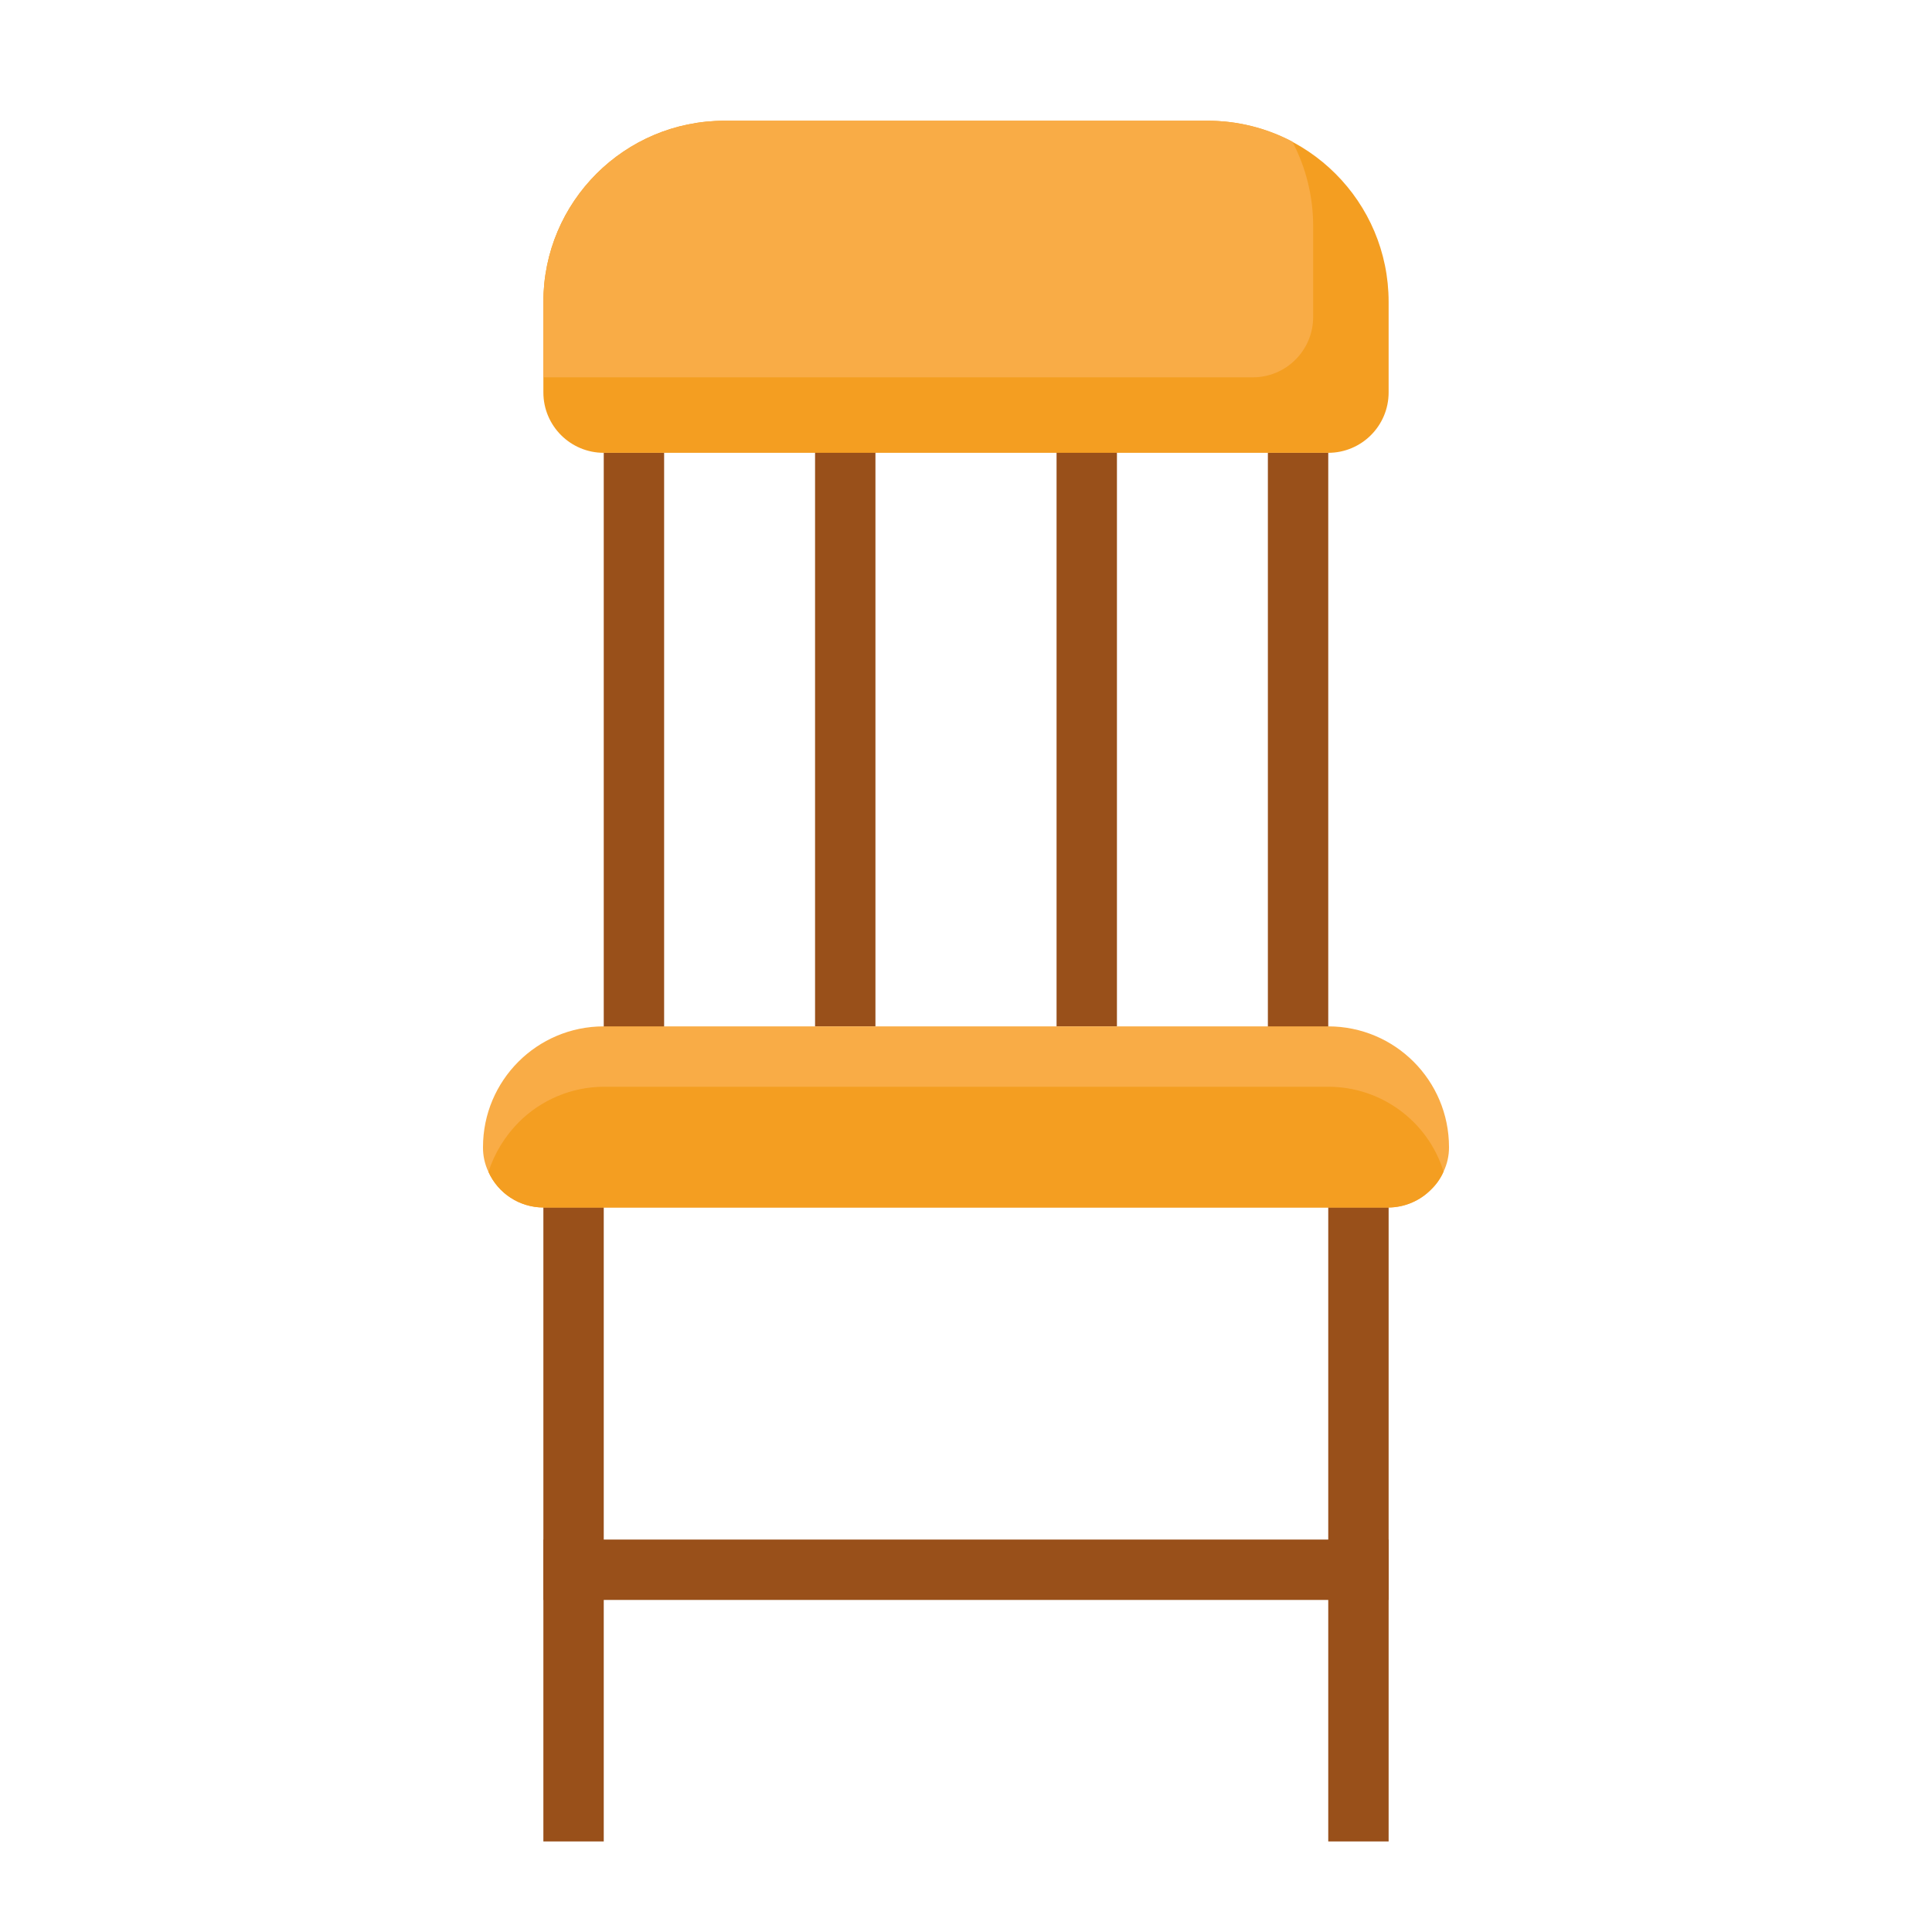
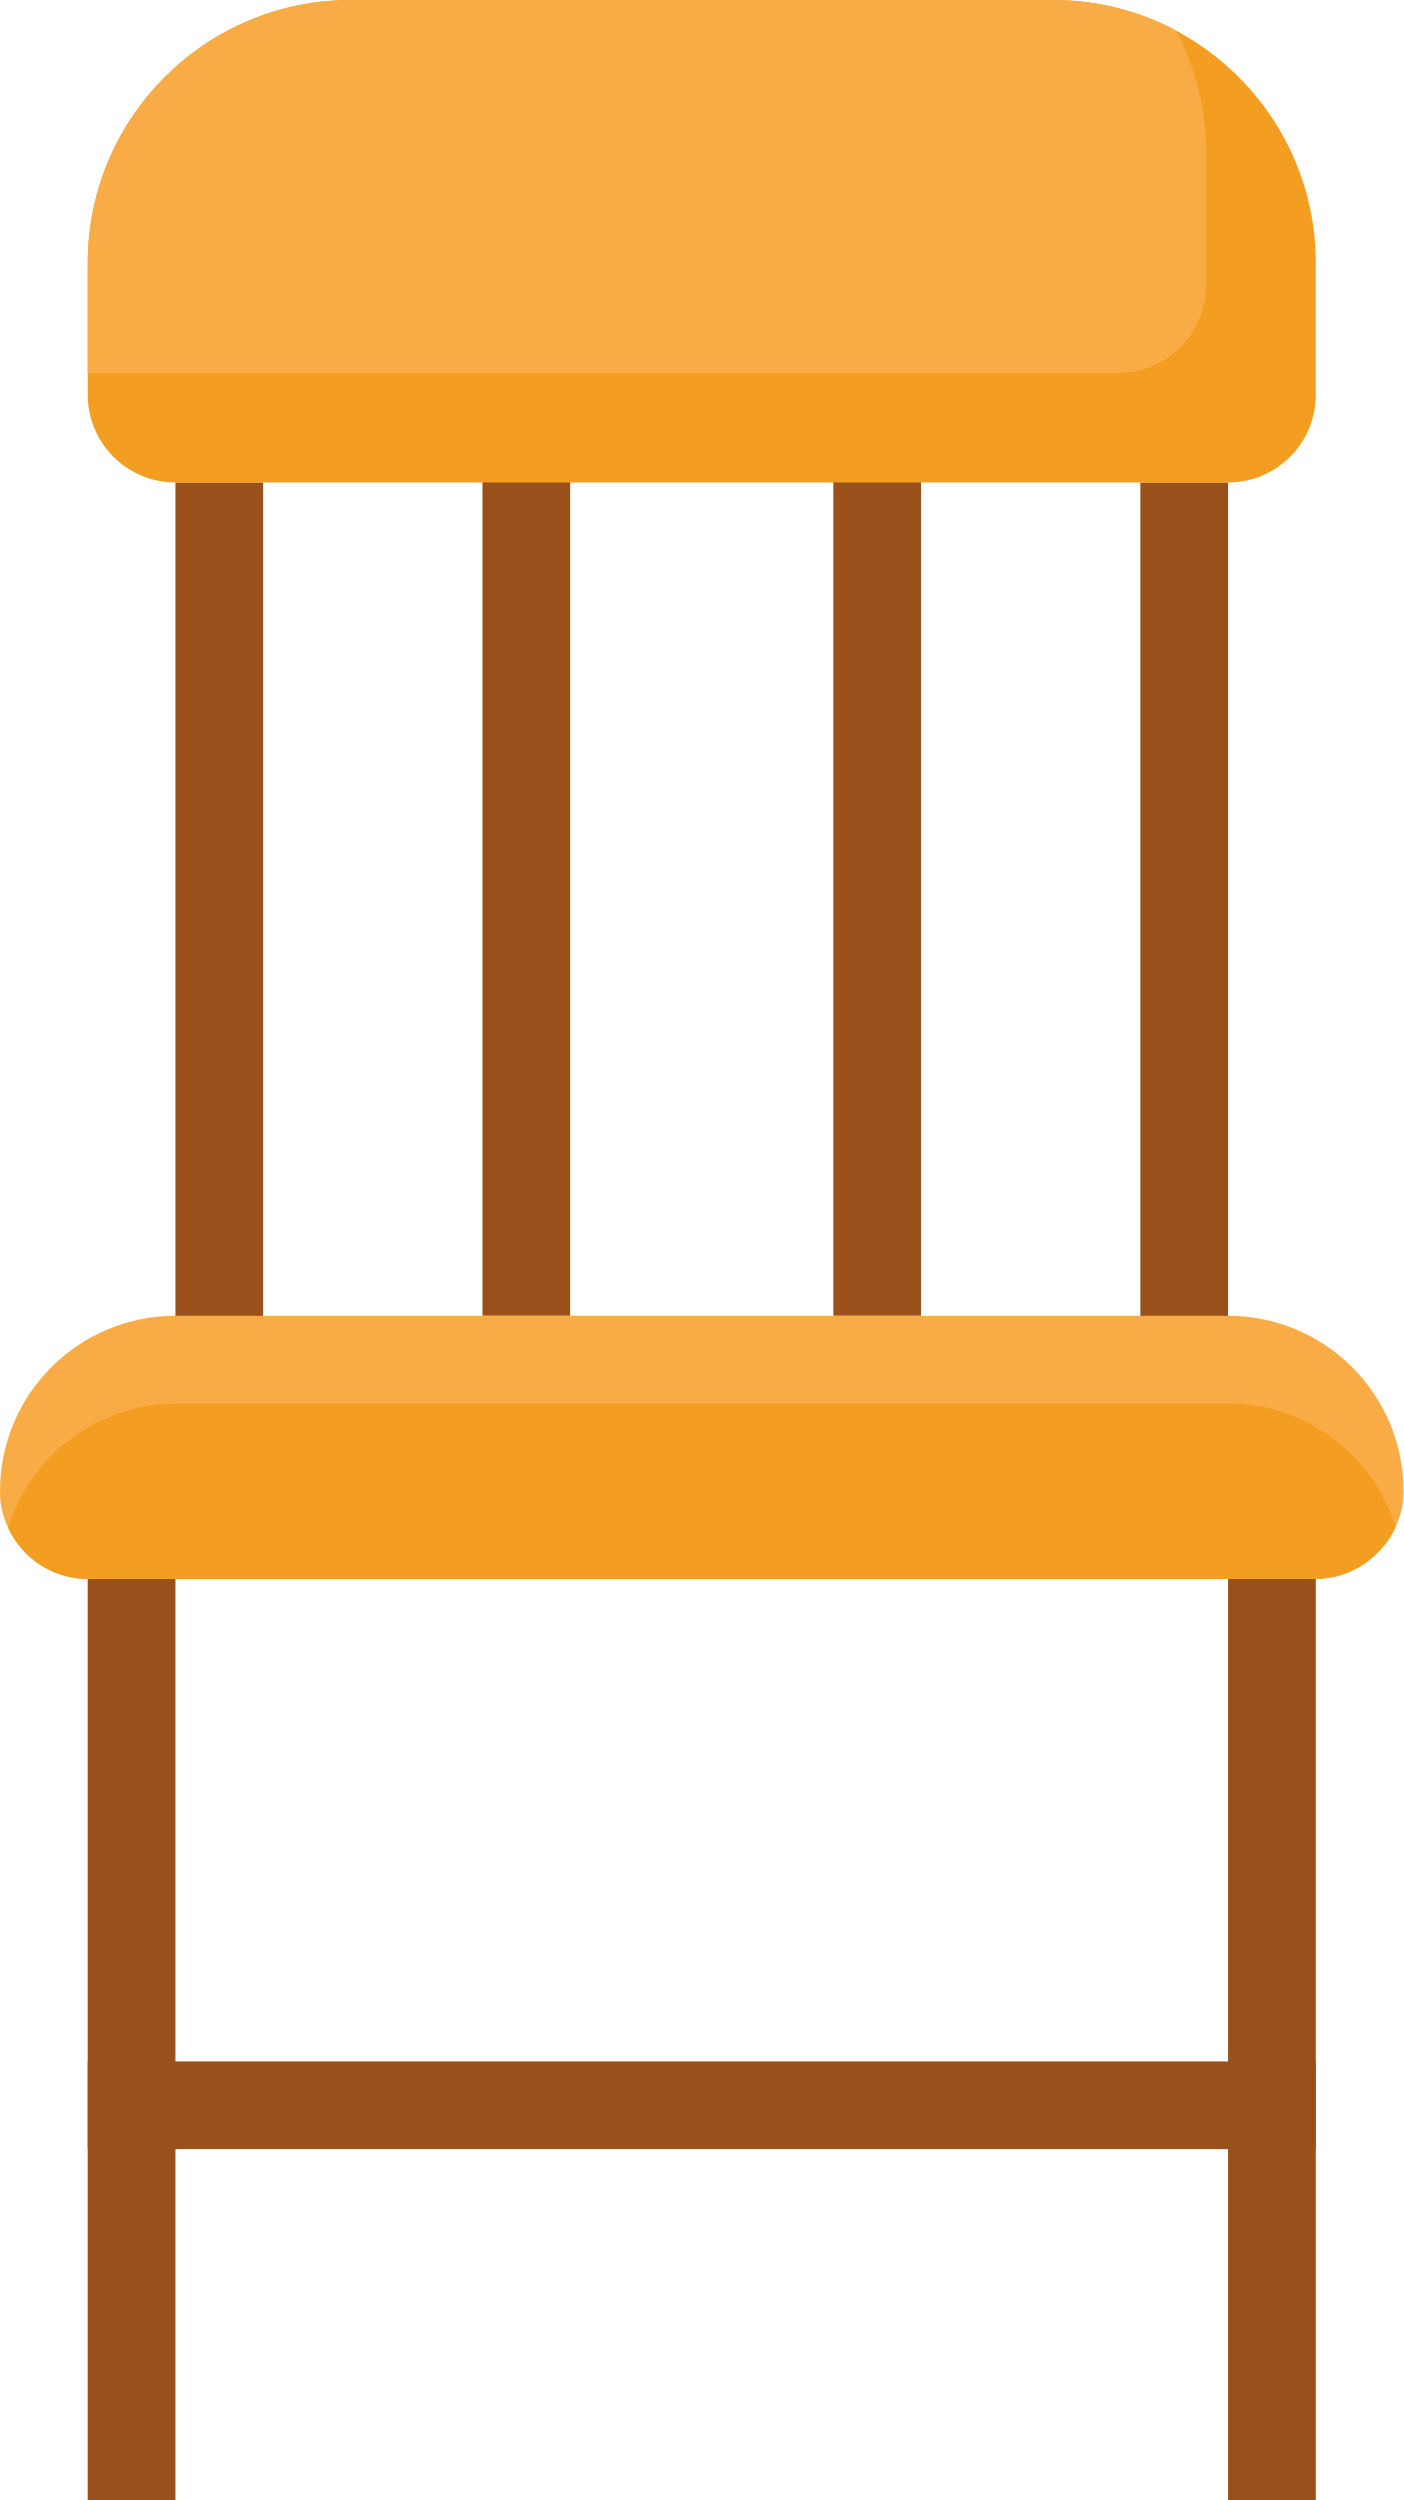
- <svg xmlns="http://www.w3.org/2000/svg" height="512" viewBox="0 0 64 64" width="512">
-   <g id="Layer_21" data-name="Layer 21">
-     <g fill="#99501a">
-       <path d="m46 61h-2v-22h-24v22h-2v-24h28z" />
-       <path d="m18 51h28v2h-28z" />
-       <path d="m27 14h2v20h-2z" />
-       <path d="m35 14h2v20h-2z" />
-       <path d="m20 15h2v20h-2z" />
-       <path d="m42 15h2v20h-2z" />
+ <svg xmlns="http://www.w3.org/2000/svg" viewBox="0 0 32 57" version="1.1">
+   <g>
+     <g id="svg_1" fill="#99501a">
+       <path id="svg_2" d="m30,57l-2,0l0,-22l-24,0l0,22l-2,0l0,-24l28,0l0,24z" />
+       <path id="svg_3" d="m2,47l28,0l0,2l-28,0l0,-2z" />
+       <path id="svg_4" d="m11,10l2,0l0,20l-2,0l0,-20z" />
+       <path id="svg_5" d="m19,10l2,0l0,20l-2,0l0,-20z" />
+       <path id="svg_6" d="m4,11l2,0l0,20l-2,0l0,-20z" />
+       <path id="svg_7" d="m26,11l2,0l0,20l-2,0l0,-20z" />
+       <path id="svg_8" fill="#f9ac46" d="m32,34a1.85,1.85 0 0 1 -0.18,0.81a1.84,1.84 0 0 1 -0.41,0.59a2,2 0 0 1 -1.41,0.6l-28,0a2,2 0 0 1 -1.82,-1.18a1.85,1.85 0 0 1 -0.18,-0.82a4,4 0 0 1 4,-4l24,0a4,4 0 0 1 4,4z" />
+       <path id="svg_9" fill="#f49e21" d="m31.82,34.81a1.84,1.84 0 0 1 -0.41,0.59a2,2 0 0 1 -1.41,0.6l-28,0a2,2 0 0 1 -1.82,-1.18a4.18,4.18 0 0 1 1,-1.64a4,4 0 0 1 2.82,-1.18l24,0a4,4 0 0 1 3.82,2.81z" />
+       <path id="svg_10" fill="#f49e21" d="m30,6l0,3a2,2 0 0 1 -2,2l-24,0a2,2 0 0 1 -2,-2l0,-3a6,6 0 0 1 6,-6l16,0a6,6 0 0 1 6,6z" />
+       <path id="svg_11" fill="#f9ac46" d="m27.5,3.5l0,3a2,2 0 0 1 -2,2l-23.5,0l0,-2.5a6,6 0 0 1 6,-6l16,0a6,6 0 0 1 2.81,0.69a6,6 0 0 1 0.69,2.81z" />
    </g>
-     <path d="m48 38a1.85 1.85 0 0 1 -.18.81 1.84 1.84 0 0 1 -.41.59 2 2 0 0 1 -1.41.6h-28a2 2 0 0 1 -1.82-1.18 1.85 1.85 0 0 1 -.18-.82 4 4 0 0 1 4-4h24a4 4 0 0 1 4 4z" fill="#f9ac46" />
-     <path d="m47.82 38.81a1.84 1.84 0 0 1 -.41.59 2 2 0 0 1 -1.41.6h-28a2 2 0 0 1 -1.82-1.18 4.18 4.18 0 0 1 1-1.64 4 4 0 0 1 2.82-1.18h24a4 4 0 0 1 3.82 2.81z" fill="#f49e21" />
-     <path d="m46 10v3a2 2 0 0 1 -2 2h-24a2 2 0 0 1 -2-2v-3a6 6 0 0 1 6-6h16a6 6 0 0 1 6 6z" fill="#f49e21" />
-     <path d="m43.5 7.5v3a2 2 0 0 1 -2 2h-23.5v-2.5a6 6 0 0 1 6-6h16a6 6 0 0 1 2.81.69 6 6 0 0 1 .69 2.81z" fill="#f9ac46" />
  </g>
</svg>
